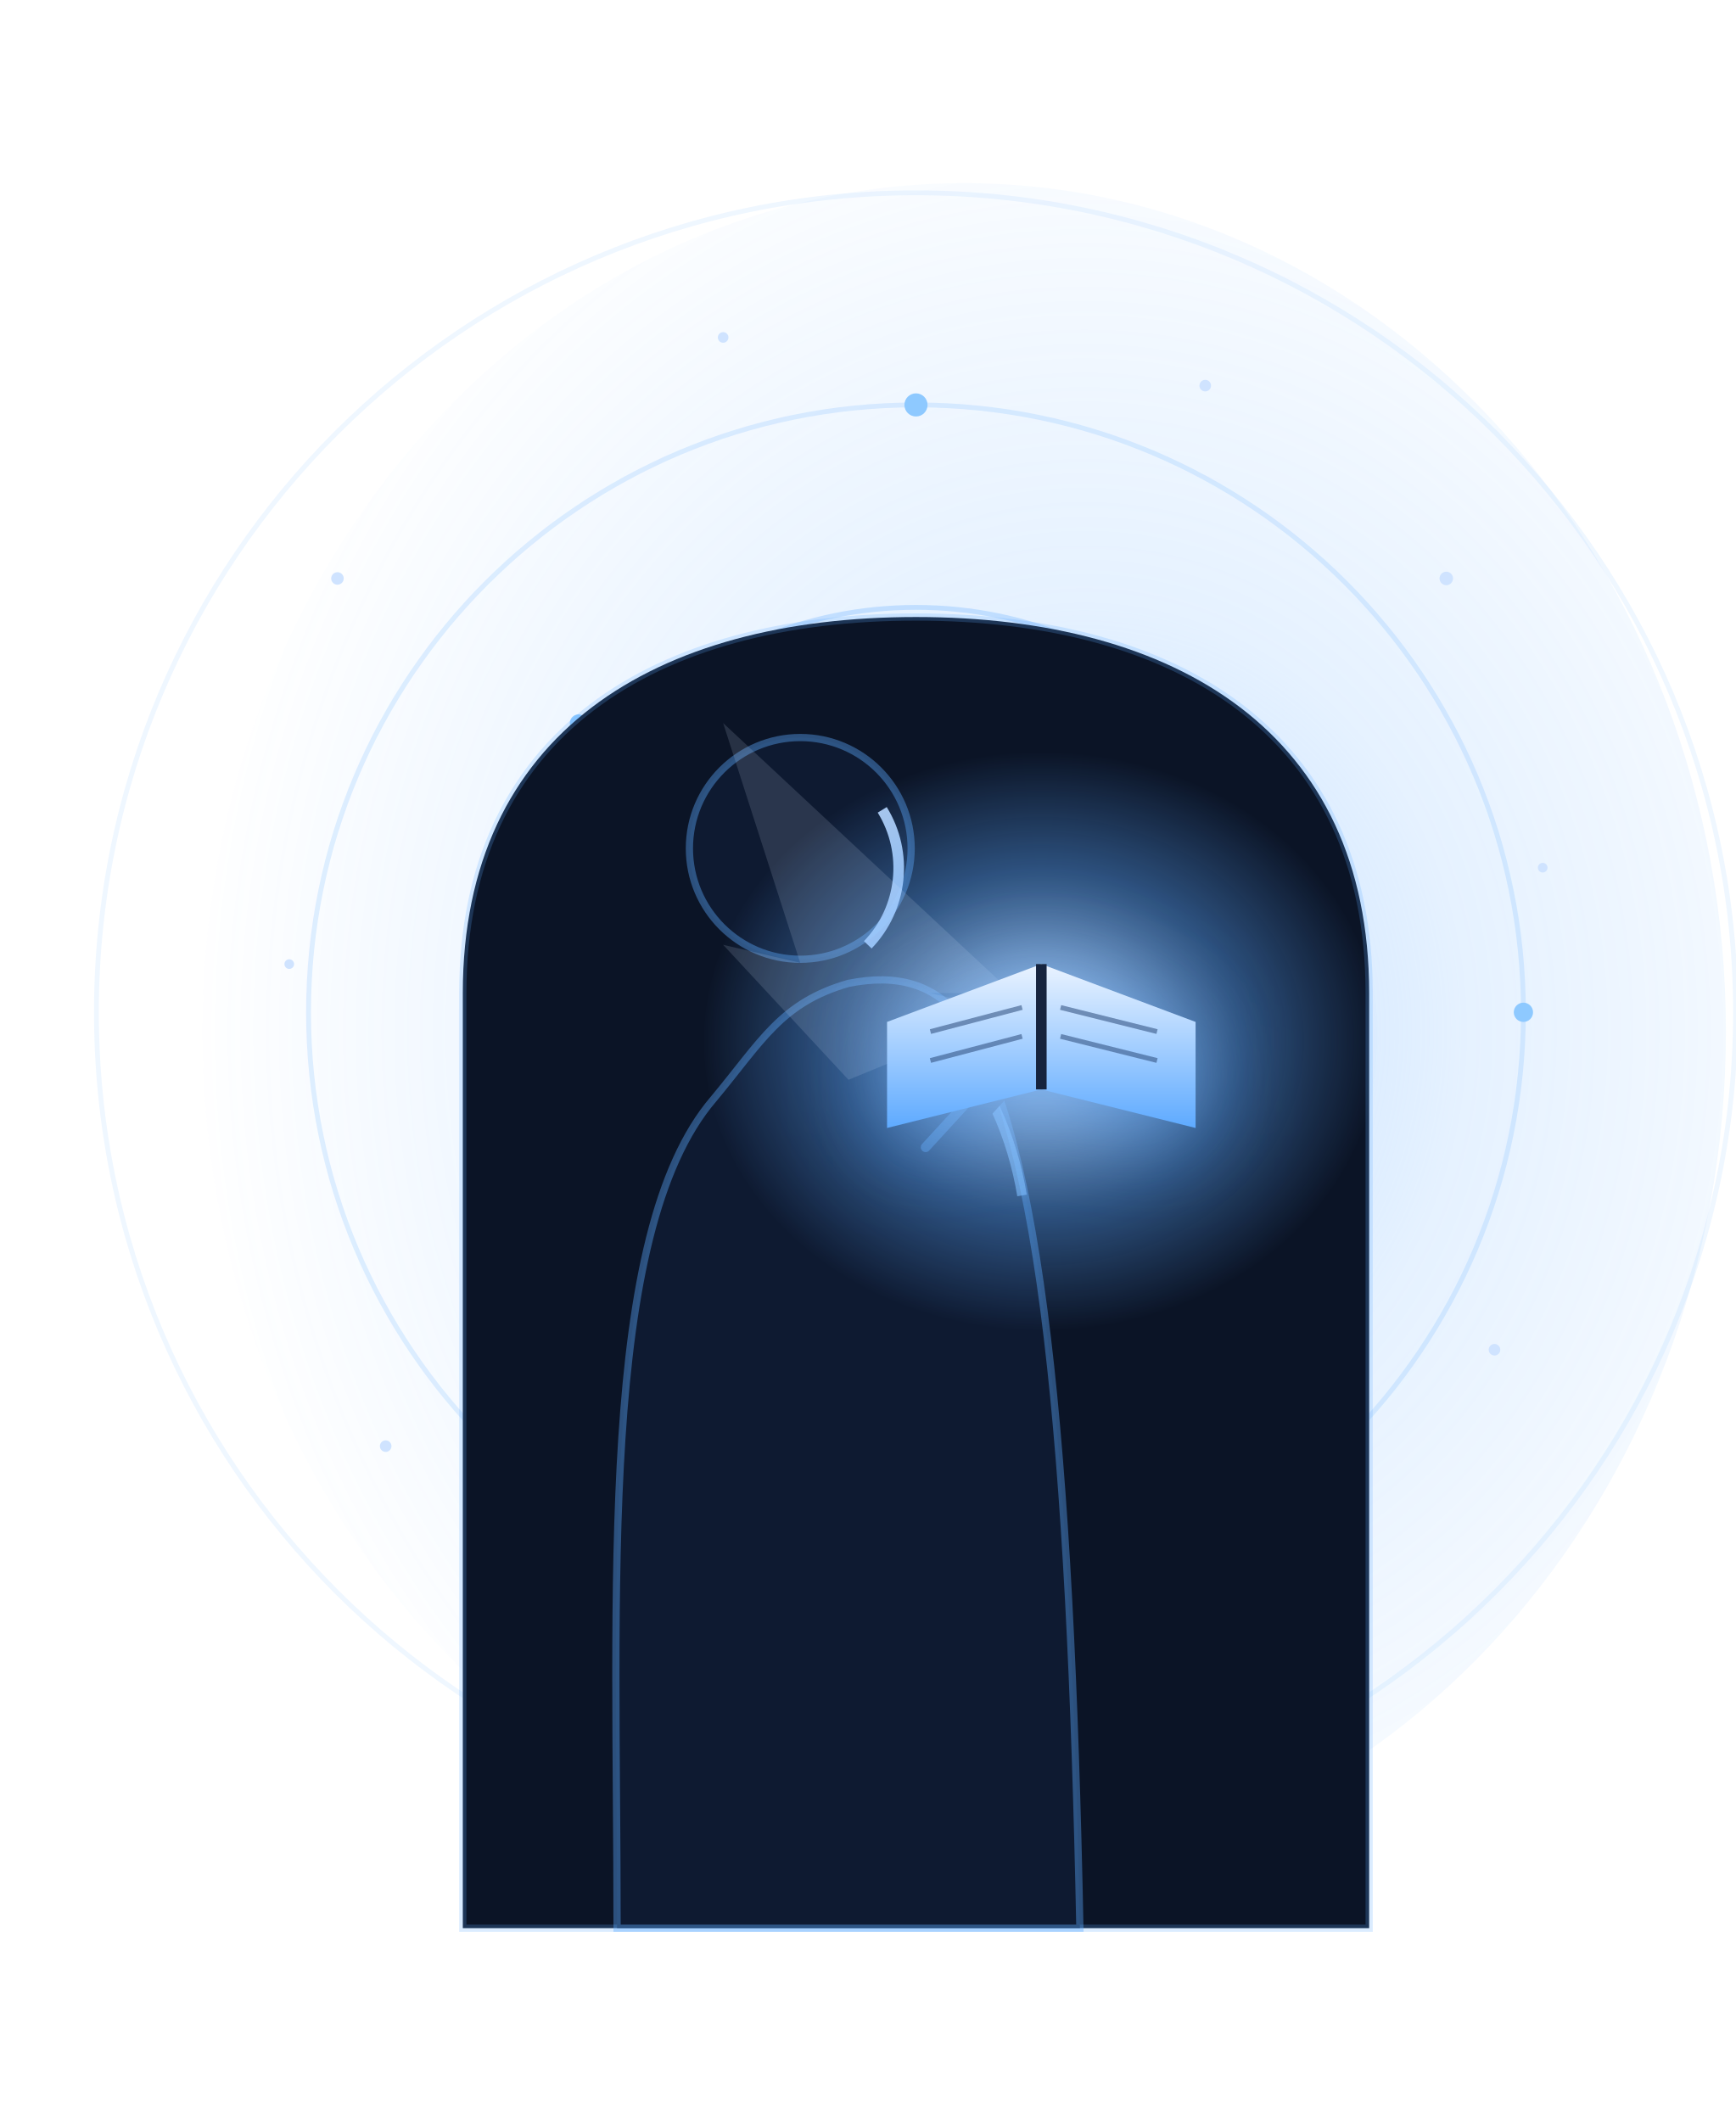
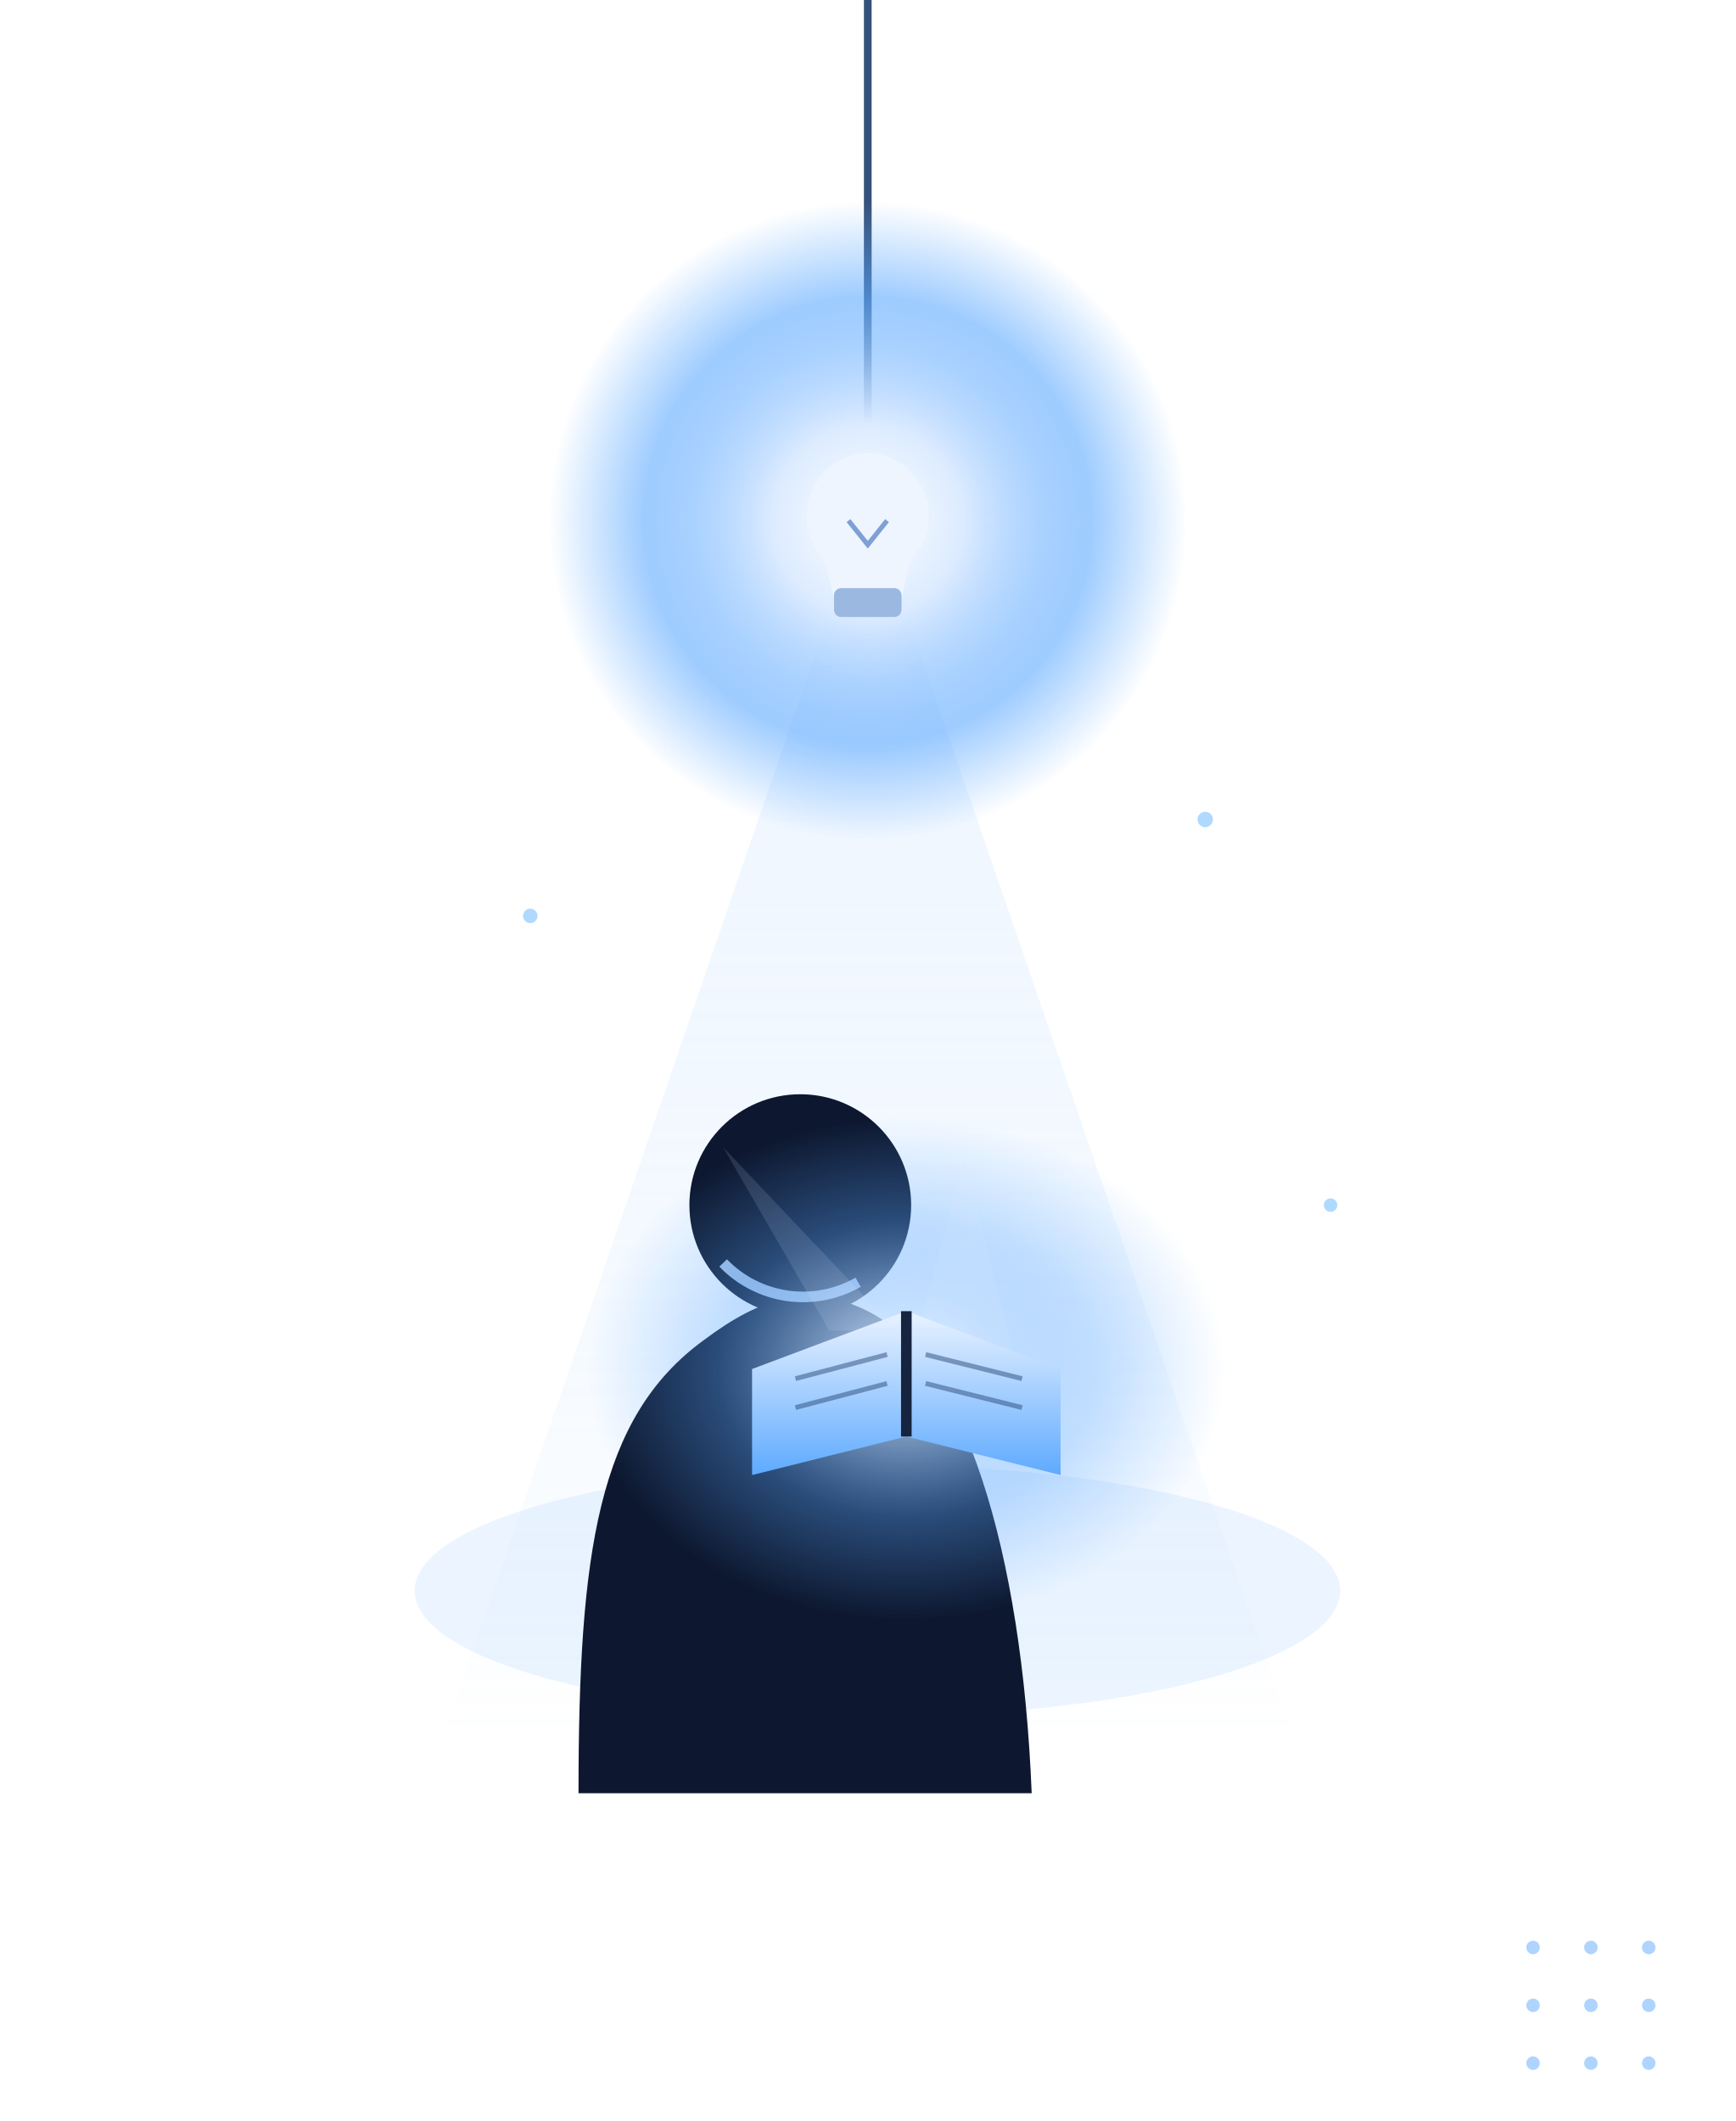
<svg xmlns="http://www.w3.org/2000/svg" viewBox="0 0 360 440" width="360" height="440" fill="none">
  <defs>
-     <radialGradient id="bGlow" cx="58%" cy="50%" r="60%">
-       <stop offset="0%" stop-color="#bcd9ff" stop-opacity="0.5" />
-       <stop offset="42%" stop-color="#5eaaff" stop-opacity="0.16" />
+     <radialGradient id="bBulb" cx="50%" cy="50%" r="50%">
+       <stop offset="0%" stop-color="#ffffff" />
+       <stop offset="30%" stop-color="#dcebff" />
+       <stop offset="70%" stop-color="#5eaaff" stop-opacity="0.6" />
      <stop offset="100%" stop-color="#5eaaff" stop-opacity="0" />
    </radialGradient>
    <radialGradient id="bBookGlow" cx="50%" cy="50%" r="50%">
-       <stop offset="0%" stop-color="#dcebff" stop-opacity="0.95" />
-       <stop offset="60%" stop-color="#5eaaff" stop-opacity="0.4" />
+       <stop offset="0%" stop-color="#eaf3ff" stop-opacity="0.95" />
+       <stop offset="60%" stop-color="#5eaaff" stop-opacity="0.35" />
      <stop offset="100%" stop-color="#5eaaff" stop-opacity="0" />
    </radialGradient>
+     <linearGradient id="bCone" x1="0" y1="0" x2="0" y2="1">
+       <stop offset="0%" stop-color="#bcd9ff" stop-opacity="0.22" />
+       <stop offset="100%" stop-color="#5eaaff" stop-opacity="0" />
+     </linearGradient>
    <linearGradient id="bBook" x1="0" y1="0" x2="0" y2="1">
      <stop offset="0%" stop-color="#eaf3ff" />
      <stop offset="100%" stop-color="#5eaaff" />
    </linearGradient>
-     <filter id="bb2" x="-80%" y="-80%" width="260%" height="260%">
-       <feGaussianBlur stdDeviation="10" />
-     </filter>
  </defs>
-   <ellipse cx="200" cy="214" rx="158" ry="176" fill="url(#bGlow)" />
-   <g stroke="#5eaaff" fill="none">
-     <circle cx="190" cy="210" r="170" opacity="0.10" />
-     <circle cx="190" cy="210" r="126" opacity="0.18" />
-     <circle cx="190" cy="210" r="84" opacity="0.28" />
+   <line x1="180" y1="0" x2="180" y2="92" stroke="#37527a" stroke-width="1.6" />
+   <path d="M180,104 L92,360 L268,360 Z" fill="url(#bCone)" />
+   <circle cx="180" cy="108" r="66" fill="url(#bBulb)" />
+   <path d="M180,94 a13,13 0 0 1 9,22 l-2,8 h-14 l-2,-8 a13,13 0 0 1 9,-22 Z" fill="#eef5ff" />
+   <rect x="173" y="122" width="14" height="6" rx="1.5" fill="#9bb8e0" />
+   <path d="M176,108 l4,5 l4,-5" stroke="#7fa0d4" stroke-width="1" fill="none" />
+   <ellipse cx="182" cy="330" rx="96" ry="26" fill="#5eaaff" opacity="0.12" />
+   <path d="M120,372 C120,322 124,294 146,278 C158,269 168,266 180,272 C200,282 212,322 214,372 Z" fill="#0d1830" />
+   <circle cx="166" cy="250" r="23" fill="#0d1830" />
+   <path d="M150,262 A23,23 0 0 0 178,266" stroke="#bcd9ff" stroke-width="2.2" fill="none" opacity="0.85" />
+   <path d="M176,300 L188,282" stroke="#0d1830" stroke-width="12" stroke-linecap="round" />
+   <path d="M176,300 L188,282" stroke="#5eaaff" stroke-opacity="0.4" stroke-width="2" stroke-linecap="round" />
+   <ellipse cx="188" cy="284" rx="66" ry="52" fill="url(#bBookGlow)" />
+   <g fill="#dcebff" opacity="0.13">
+     <path d="M186,276 L150,238 L172,276 Z" />
+     <path d="M190,278 L200,240 L210,280 Z" />
  </g>
-   <g fill="#8ec9ff">
-     <circle cx="190" cy="84" r="2.4" />
-     <circle cx="316" cy="210" r="2" />
-     <circle cx="106" cy="262" r="2.2" />
-     <circle cx="262" cy="300" r="2" />
-     <circle cx="190" cy="294" r="2.4" />
-     <circle cx="120" cy="150" r="1.8" />
+   <path d="M188,272 L156,284 L156,306 L188,298 L220,306 L220,284 Z" fill="url(#bBook)" />
+   <path d="M188,272 L188,298" stroke="#16243f" stroke-width="2.2" />
+   <g stroke="#2b4a7a" stroke-width="1" opacity="0.5">
+     <path d="M165,286 L184,281" />
+     <path d="M165,292 L184,287" />
+     <path d="M192,281 L212,286" />
+     <path d="M192,287 L212,292" />
  </g>
-   <g fill="#cfe3ff">
-     <circle cx="70" cy="120" r="1.3" />
-     <circle cx="300" cy="120" r="1.4" />
-     <circle cx="80" cy="300" r="1.2" />
-     <circle cx="310" cy="280" r="1.2" />
-     <circle cx="150" cy="70" r="1.1" />
-     <circle cx="250" cy="80" r="1.2" />
-     <circle cx="60" cy="200" r="1" />
-     <circle cx="320" cy="180" r="1" />
+   <g fill="#8ec9ff" opacity="0.7">
+     <circle cx="250" cy="170" r="1.6" />
+     <circle cx="110" cy="190" r="1.5" />
+     <circle cx="276" cy="250" r="1.4" />
  </g>
-   <path d="M96,400 L96,206 C96,152 136,128 190,128 C244,128 284,152 284,206 L284,400 Z" fill="#0b1426" stroke="#5eaaff" stroke-opacity="0.22" stroke-width="1.5" />
-   <path d="M128,400 C128,330 124,256 148,228 C158,216 162,208 176,204 C186,202 194,204 200,212 C216,236 222,300 224,400 Z" fill="#0e1a31" stroke="#5eaaff" stroke-opacity="0.4" stroke-width="1.5" />
-   <circle cx="166" cy="176" r="23" fill="#0e1a31" stroke="#5eaaff" stroke-opacity="0.4" stroke-width="1.5" />
-   <path d="M183,168 A23,23 0 0 1 180,196" stroke="#bcd9ff" stroke-width="2.2" fill="none" opacity="0.9" />
-   <path d="M196,214 C205,224 210,236 212,248" stroke="#8ec9ff" stroke-width="2" fill="none" opacity="0.6" />
-   <path d="M192,238 L214,214" stroke="#0e1a31" stroke-width="11" stroke-linecap="round" />
-   <path d="M192,238 L214,214" stroke="#5eaaff" stroke-opacity="0.4" stroke-width="2" stroke-linecap="round" />
-   <ellipse cx="216" cy="216" rx="70" ry="60" fill="url(#bBookGlow)" />
-   <g fill="#dcebff" opacity="0.14">
-     <path d="M210,206 L150,150 L168,206 Z" />
-     <path d="M210,210 L150,196 L176,224 Z" />
-   </g>
-   <g filter="url(#bb2)" opacity="0.7">
-     <path d="M216,202 L186,214 L186,236 L216,228 L246,236 L246,214 Z" fill="#5eaaff" />
-   </g>
-   <path d="M216,200 L184,212 L184,234 L216,226 L248,234 L248,212 Z" fill="url(#bBook)" />
-   <path d="M216,200 L216,226" stroke="#16243f" stroke-width="2.2" />
-   <g stroke="#2b4a7a" stroke-width="1" opacity="0.55">
-     <path d="M193,214 L212,209" />
-     <path d="M193,220 L212,215" />
-     <path d="M220,209 L240,214" />
-     <path d="M220,215 L240,220" />
+   <g fill="#5eaaff" opacity="0.5">
+     <circle cx="318" cy="404" r="1.4" />
+     <circle cx="330" cy="404" r="1.4" />
+     <circle cx="342" cy="404" r="1.4" />
+     <circle cx="318" cy="416" r="1.4" />
+     <circle cx="330" cy="416" r="1.4" />
+     <circle cx="342" cy="416" r="1.4" />
+     <circle cx="318" cy="428" r="1.4" />
+     <circle cx="330" cy="428" r="1.4" />
+     <circle cx="342" cy="428" r="1.4" />
  </g>
</svg>
